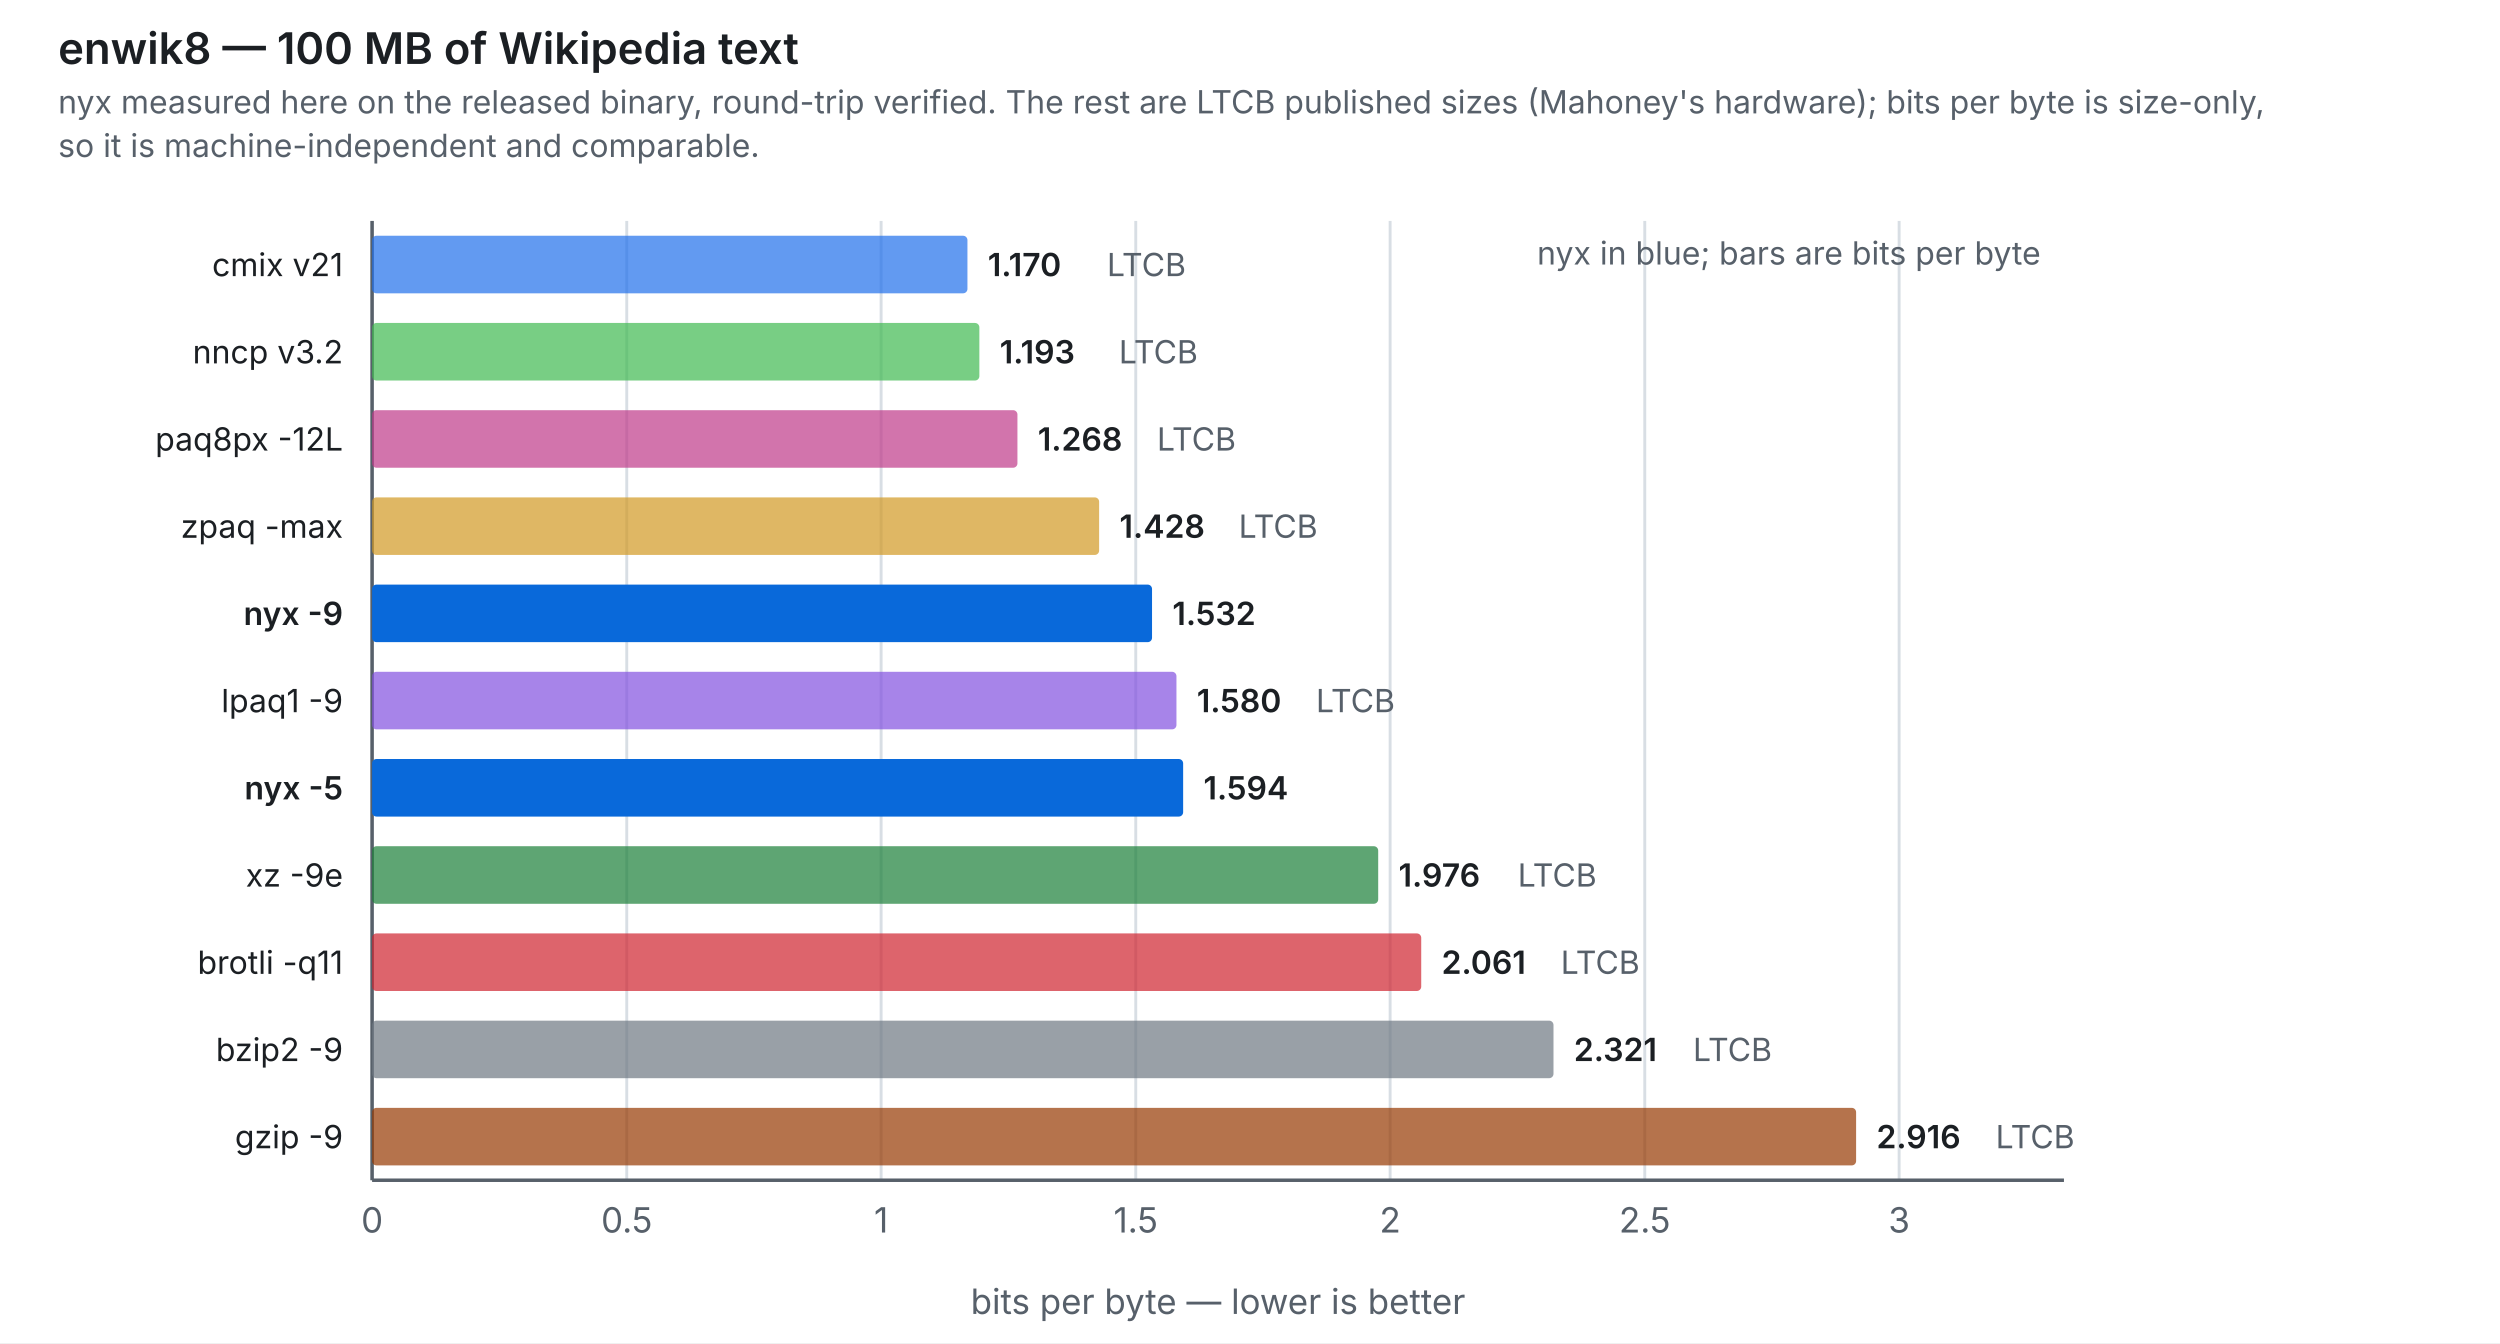
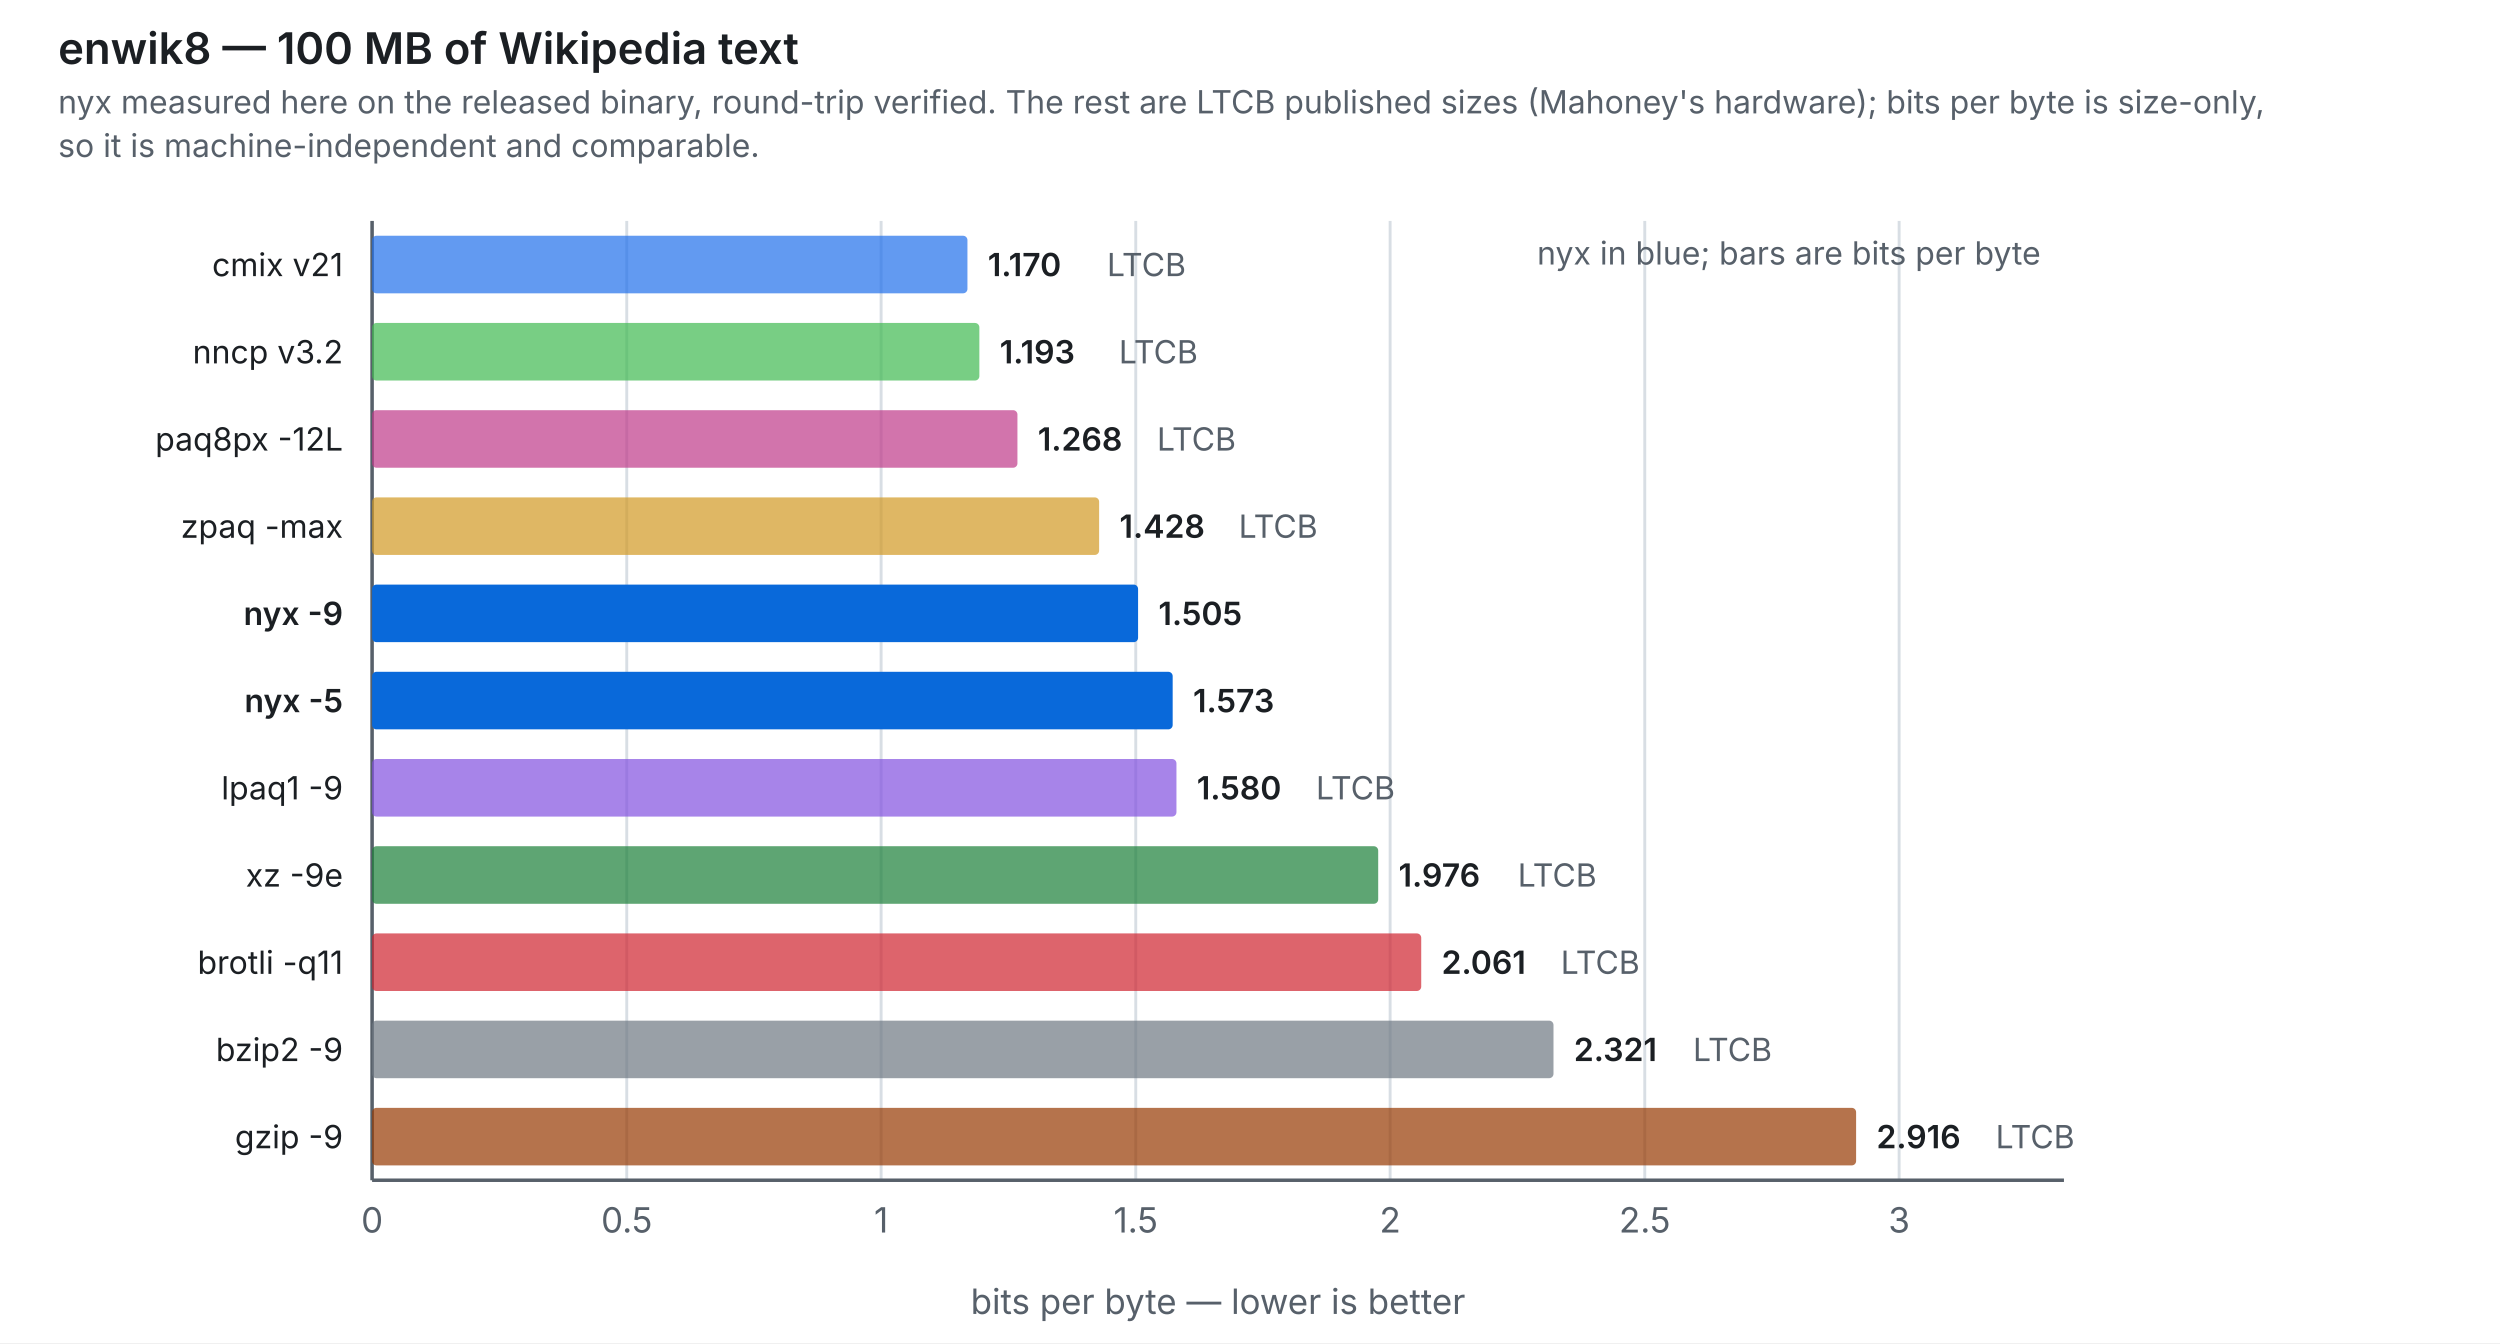
<svg xmlns="http://www.w3.org/2000/svg" width="860" height="462" viewBox="0 0 860 462" font-family="system-ui">
  <style>
  .bg   { fill: #ffffff; }
  .fg   { fill: #1b1f23; }
  .grid { stroke: #d8dee4; stroke-width: 1; }
  .axis { stroke: #57606a; stroke-width: 1.2; }
  .lbl  { fill: #57606a; font: 12px system-ui, -apple-system, Segoe UI, sans-serif; }
  .ttl  { fill: #1b1f23; font: 600 15px system-ui, -apple-system, Segoe UI, sans-serif; }
  .sub  { fill: #57606a; font: 11px system-ui, -apple-system, Segoe UI, sans-serif; }
  .tag  { fill: #1b1f23; font: 11px system-ui, -apple-system, Segoe UI, sans-serif; }
  .tagb { fill: #1b1f23; font: 600 11px system-ui, -apple-system, Segoe UI, sans-serif; }
  .gen  { stroke: #0969da; fill: #0969da; }
  .genl { stroke: #0969da; stroke-width: 2.2; fill: none; }
  .oldl { stroke: #8c959f; stroke-width: 2; fill: none; stroke-dasharray: 5 4; }
  .oldd { stroke: #8c959f; fill: none; stroke-width: 2; }
  @media (prefers-color-scheme: dark) {
    .bg   { fill: #0d1117; }
    .fg   { fill: #e6edf3; }
    .grid { stroke: #30363d; }
    .axis { stroke: #8b949e; }
    .lbl  { fill: #8b949e; }
    .ttl  { fill: #e6edf3; }
    .sub  { fill: #8b949e; }
    .tag  { fill: #e6edf3; }
    .tagb { fill: #e6edf3; }
    .gen  { stroke: #58a6ff; fill: #58a6ff; }
    .genl { stroke: #58a6ff; }
    .oldl { stroke: #6e7681; }
    .oldd { stroke: #6e7681; }
  }
</style>
  <rect class="bg" width="860" height="462" />
  <text class="ttl" x="20" y="22">enwik8 — 100 MB of Wikipedia text</text>
  <text class="sub" x="20" y="39">nyx measured here on the released binary, round-trip verified. The rest are LTCB published sizes (Mahoney's hardware); bits per byte is size-only,</text>
  <text class="sub" x="20" y="54">so it is machine-independent and comparable.</text>
  <text class="lbl" x="419.0" y="452" text-anchor="middle">bits per byte — lower is better</text>
  <text class="lbl" x="14" y="241.0" text-anchor="middle" transform="rotate(-90 14 241.0)" />
  <line class="grid" x1="128.0" y1="76" x2="128.0" y2="406" />
  <text class="lbl" x="128.0" y="424" text-anchor="middle">0</text>
  <line class="grid" x1="215.6" y1="76" x2="215.6" y2="406" />
  <text class="lbl" x="215.6" y="424" text-anchor="middle">0.5</text>
  <line class="grid" x1="303.1" y1="76" x2="303.1" y2="406" />
  <text class="lbl" x="303.1" y="424" text-anchor="middle">1</text>
  <line class="grid" x1="390.7" y1="76" x2="390.7" y2="406" />
  <text class="lbl" x="390.7" y="424" text-anchor="middle">1.5</text>
  <line class="grid" x1="478.2" y1="76" x2="478.2" y2="406" />
  <text class="lbl" x="478.2" y="424" text-anchor="middle">2</text>
  <line class="grid" x1="565.8" y1="76" x2="565.8" y2="406" />
  <text class="lbl" x="565.8" y="424" text-anchor="middle">2.5</text>
  <line class="grid" x1="653.3" y1="76" x2="653.3" y2="406" />
  <text class="lbl" x="653.3" y="424" text-anchor="middle">3</text>
  <line class="axis" x1="128" y1="76" x2="128" y2="406" />
  <line class="axis" x1="128" y1="406" x2="710" y2="406" />
  <rect x="128.0" y="81.1" width="204.8" height="19.8" fill="#1f6feb" opacity="0.7" rx="1.5" />
  <text class="tag" x="118.0" y="95.0" text-anchor="end">cmix v21</text>
  <text class="tagb" x="339.8" y="95.0" text-anchor="start" fill="#1f6feb">1.170</text>
  <text class="sub" x="380.8" y="95.0" text-anchor="start">LTCB</text>
  <rect x="128.0" y="111.1" width="208.9" height="19.8" fill="#3fb950" opacity="0.7" rx="1.5" />
  <text class="tag" x="118.0" y="125.0" text-anchor="end">nncp v3.2</text>
  <text class="tagb" x="343.9" y="125.0" text-anchor="start" fill="#3fb950">1.193</text>
  <text class="sub" x="384.9" y="125.0" text-anchor="start">LTCB</text>
  <rect x="128.0" y="141.1" width="222.0" height="19.8" fill="#bf3989" opacity="0.7" rx="1.5" />
  <text class="tag" x="118.0" y="155.0" text-anchor="end">paq8px -12L</text>
  <text class="tagb" x="357.0" y="155.0" text-anchor="start" fill="#bf3989">1.268</text>
  <text class="sub" x="398.0" y="155.0" text-anchor="start">LTCB</text>
  <rect x="128.0" y="171.1" width="250.1" height="19.8" fill="#d29922" opacity="0.7" rx="1.5" />
  <text class="tag" x="118.0" y="185.0" text-anchor="end">zpaq -max</text>
  <text class="tagb" x="385.1" y="185.0" text-anchor="start" fill="#d29922">1.428</text>
  <text class="sub" x="426.1" y="185.0" text-anchor="start">LTCB</text>
-   <rect x="128.0" y="201.1" width="268.3" height="19.8" fill="#0969da" opacity="1.0" rx="1.5" />
+   <rect x="128.0" y="201.1" width="263.5" height="19.8" fill="#0969da" opacity="1.0" rx="1.5" />
  <text class="tagb" x="118.0" y="215.0" text-anchor="end" fill="#0969da">nyx -9</text>
-   <text class="tagb" x="403.3" y="215.0" text-anchor="start" fill="#0969da">1.532</text>
-   <rect x="128.0" y="231.1" width="276.7" height="19.8" fill="#8250df" opacity="0.7" rx="1.5" />
-   <text class="tag" x="118.0" y="245.0" text-anchor="end">lpaq1 -9</text>
-   <text class="tagb" x="411.7" y="245.0" text-anchor="start" fill="#8250df">1.580</text>
-   <text class="sub" x="452.7" y="245.0" text-anchor="start">LTCB</text>
-   <rect x="128.0" y="261.1" width="279.0" height="19.8" fill="#0969da" opacity="1.0" rx="1.5" />
-   <text class="tagb" x="118.0" y="275.0" text-anchor="end" fill="#0969da">nyx -5</text>
-   <text class="tagb" x="414.0" y="275.0" text-anchor="start" fill="#0969da">1.594</text>
+   <text class="tagb" x="398.5" y="215.0" text-anchor="start" fill="#0969da">1.505</text>
+   <rect x="128.0" y="231.1" width="275.4" height="19.8" fill="#0969da" opacity="1.0" rx="1.5" />
+   <text class="tagb" x="118.0" y="245.0" text-anchor="end" fill="#0969da">nyx -5</text>
+   <text class="tagb" x="410.4" y="245.0" text-anchor="start" fill="#0969da">1.573</text>
+   <rect x="128.0" y="261.1" width="276.7" height="19.8" fill="#8250df" opacity="0.7" rx="1.5" />
+   <text class="tag" x="118.0" y="275.0" text-anchor="end">lpaq1 -9</text>
+   <text class="tagb" x="411.7" y="275.0" text-anchor="start" fill="#8250df">1.580</text>
+   <text class="sub" x="452.7" y="275.0" text-anchor="start">LTCB</text>
  <rect x="128.0" y="291.1" width="346.1" height="19.8" fill="#1a7f37" opacity="0.7" rx="1.5" />
  <text class="tag" x="118.0" y="305.0" text-anchor="end">xz -9e</text>
  <text class="tagb" x="481.1" y="305.0" text-anchor="start" fill="#1a7f37">1.976</text>
  <text class="sub" x="522.1" y="305.0" text-anchor="start">LTCB</text>
  <rect x="128.0" y="321.1" width="360.9" height="19.8" fill="#cf222e" opacity="0.7" rx="1.5" />
  <text class="tag" x="118.0" y="335.0" text-anchor="end">brotli -q11</text>
  <text class="tagb" x="495.9" y="335.0" text-anchor="start" fill="#cf222e">2.061</text>
  <text class="sub" x="536.9" y="335.0" text-anchor="start">LTCB</text>
  <rect x="128.0" y="351.1" width="406.4" height="19.8" fill="#6e7781" opacity="0.7" rx="1.5" />
  <text class="tag" x="118.0" y="365.0" text-anchor="end">bzip2 -9</text>
  <text class="tagb" x="541.4" y="365.0" text-anchor="start" fill="#6e7781">2.321</text>
  <text class="sub" x="582.4" y="365.0" text-anchor="start">LTCB</text>
  <rect x="128.0" y="381.1" width="510.5" height="19.8" fill="#953800" opacity="0.7" rx="1.5" />
  <text class="tag" x="118.0" y="395.0" text-anchor="end">gzip -9</text>
  <text class="tagb" x="645.5" y="395.0" text-anchor="start" fill="#953800">2.916</text>
  <text class="sub" x="686.5" y="395.0" text-anchor="start">LTCB</text>
  <text class="sub" x="702.0" y="91.0" text-anchor="end">nyx in blue; bars are bits per byte</text>
</svg>
